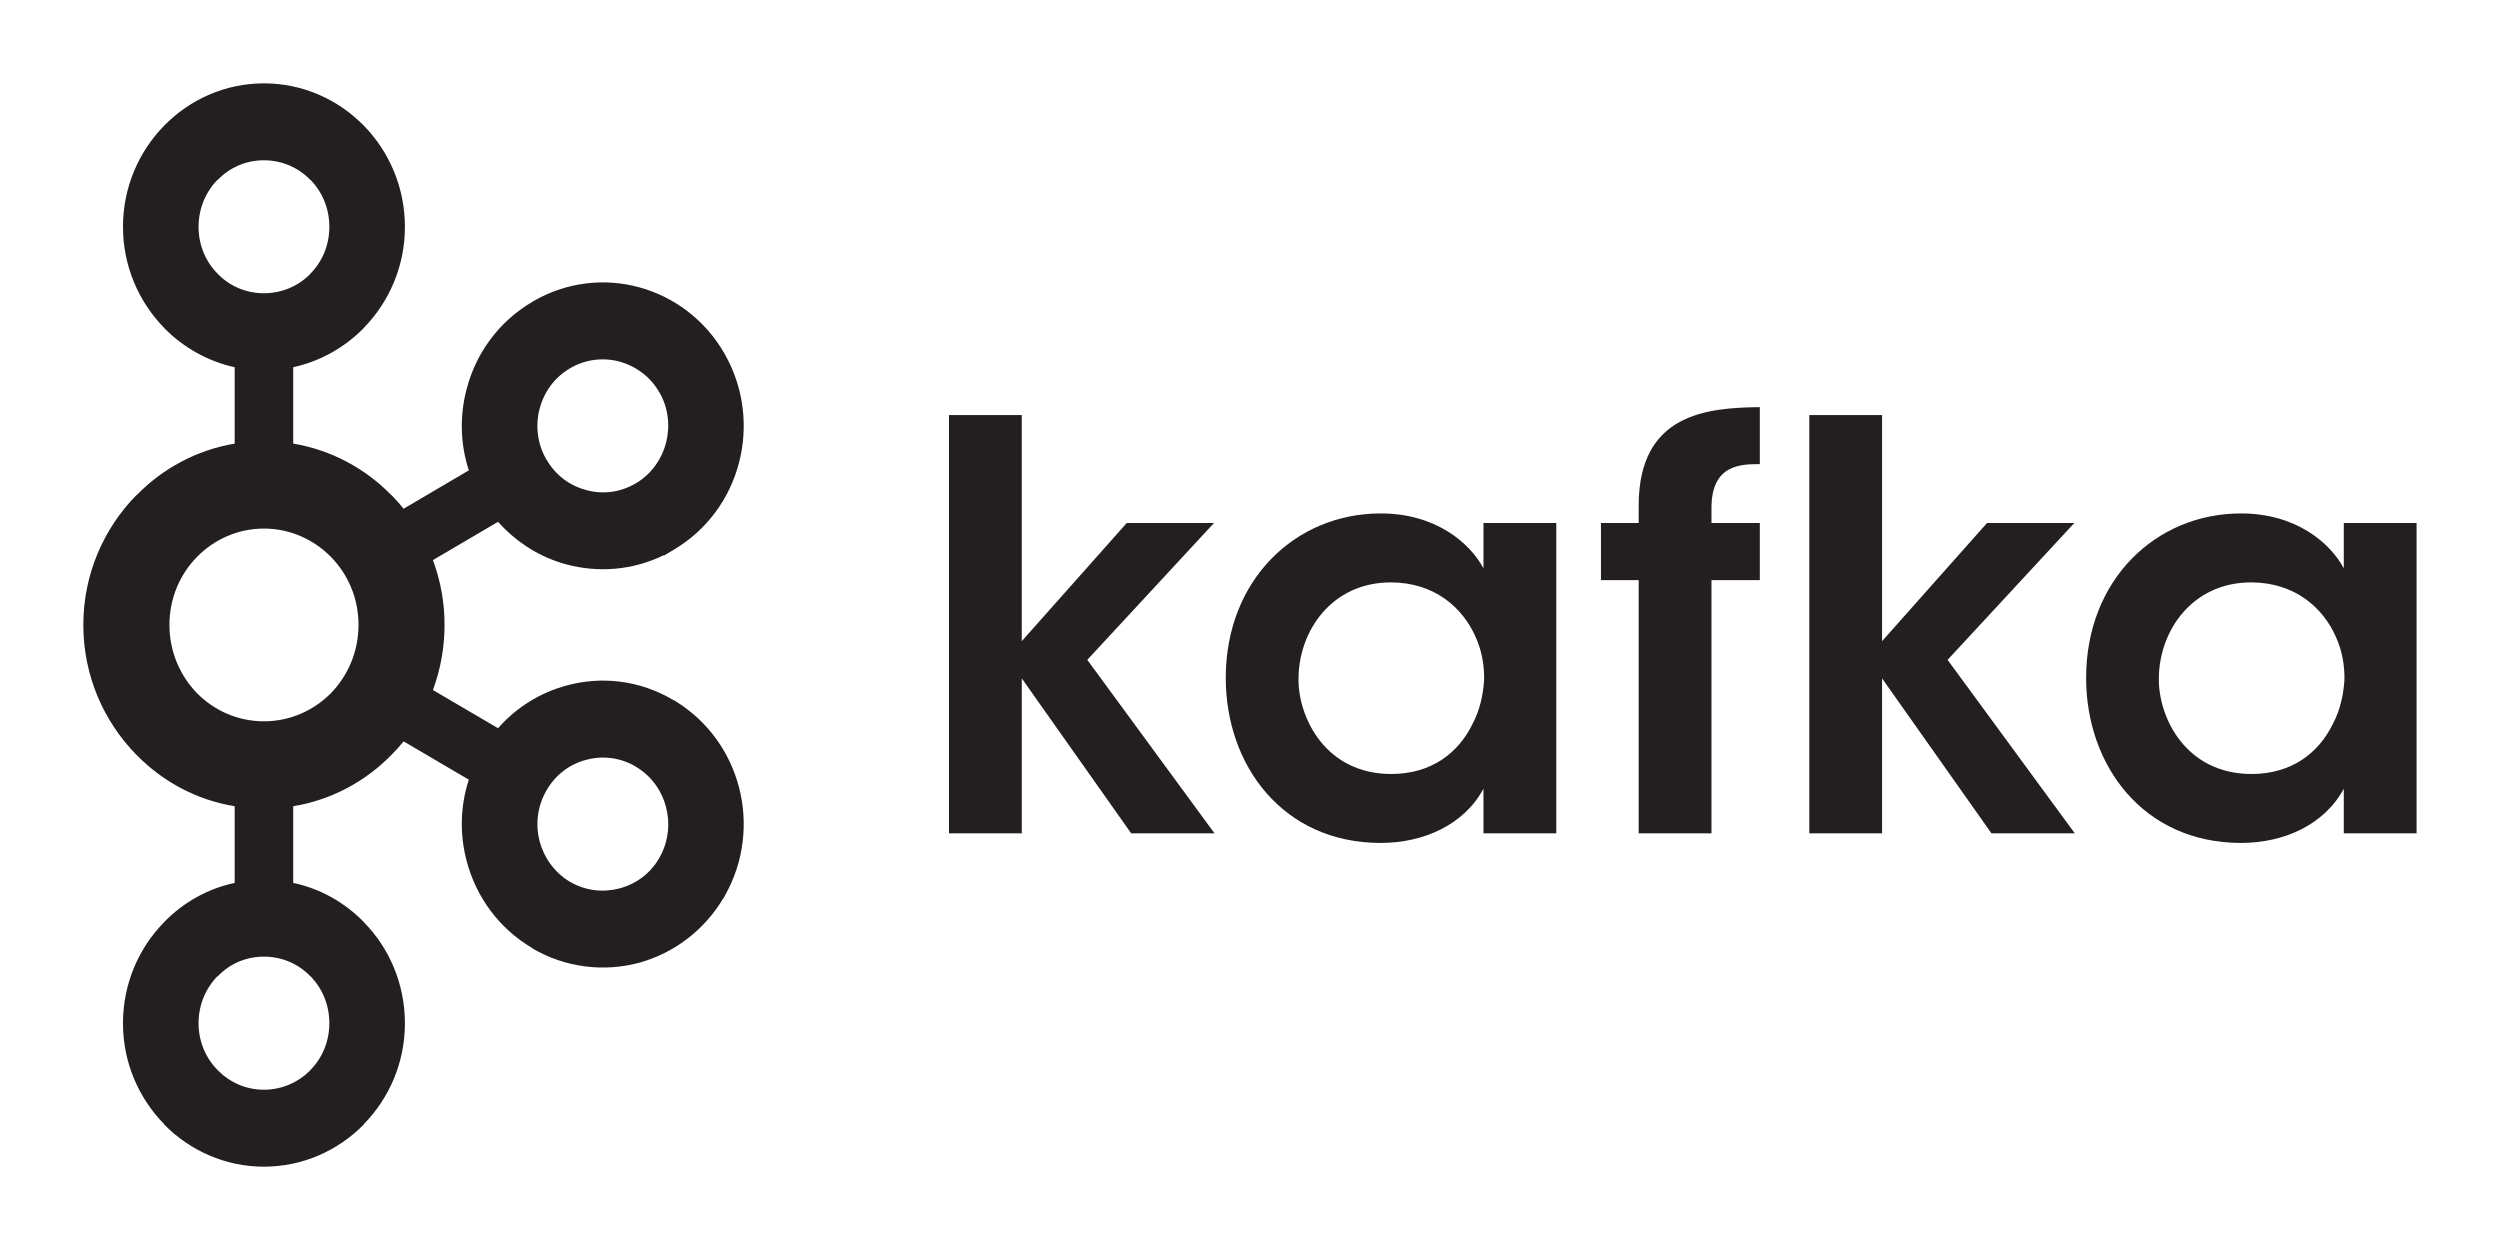
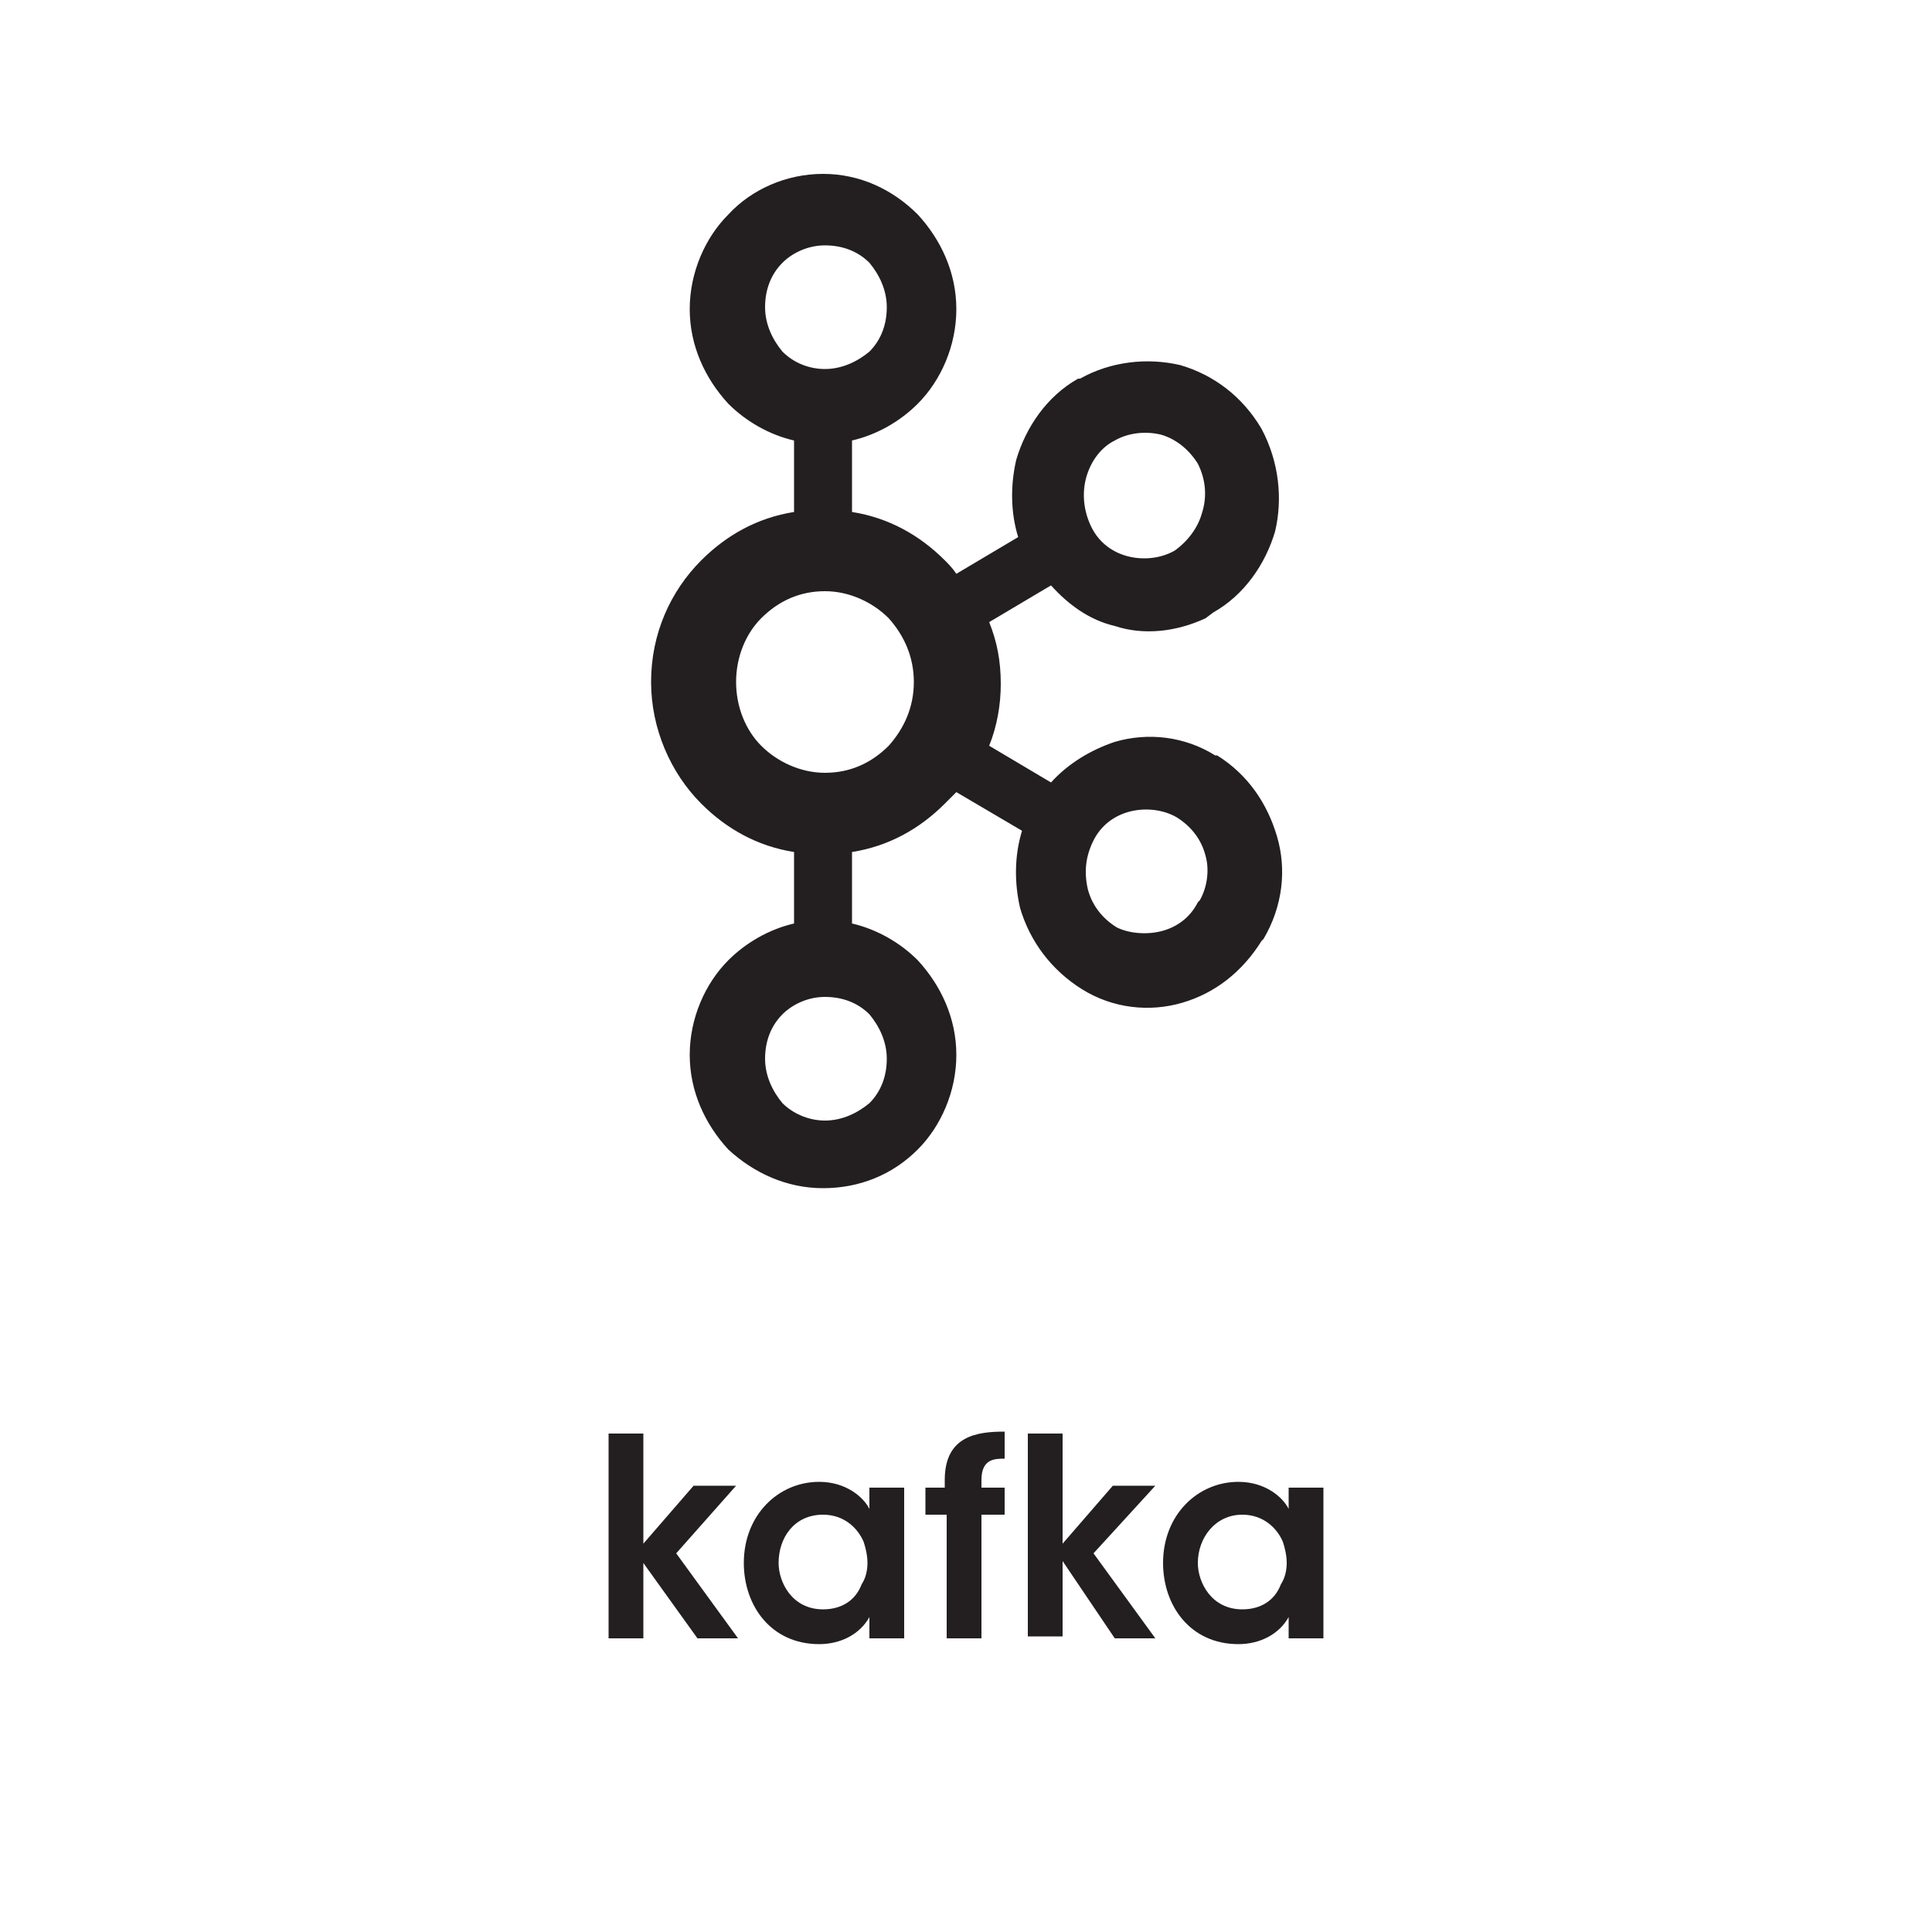
- <svg xmlns="http://www.w3.org/2000/svg" width="120" height="60" viewBox="0 0 120 60" version="1.1" preserveAspectRatio="xMidYMid" id="svg3074">
-   <defs id="defs3082" />
-   <g id="g3175" transform="matrix(1.145833,0,0,1.145834,-8.815396,-4.3756)">
-     <path d="m 20.689,11.348 0,0 c -0.493,-0.504 -1.178,-0.815 -1.941,-0.815 -0.761,0 -1.44,0.31 -1.927,0.815 l -0.013,0 c -0.492,0.5 -0.797,1.199 -0.797,1.97 0,0.776 0.305,1.47 0.797,1.965 l 0.013,0.014 c 0.487,0.5 1.166,0.806 1.927,0.806 0.763,0 1.447,-0.306 1.941,-0.806 l 0.006,-0.014 c 0.494,-0.495 0.795,-1.189 0.795,-1.965 0,-0.772 -0.301,-1.47 -0.795,-1.97 l -0.006,0 z m -1.941,38.12 0,0 c 0.763,0 1.447,-0.316 1.941,-0.811 l 0.006,-0.014 c 0.494,-0.494 0.795,-1.192 0.795,-1.96 0,-0.776 -0.301,-1.471 -0.795,-1.974 l -0.006,0 c -0.493,-0.509 -1.178,-0.816 -1.941,-0.816 -0.761,0 -1.44,0.308 -1.927,0.816 l -0.013,0 c -0.492,0.503 -0.797,1.198 -0.797,1.974 0,0.767 0.305,1.466 0.797,1.96 l 0.013,0.014 c 0.487,0.495 1.166,0.811 1.927,0.811 l 0,0 z m 14.91,-8.437 0,0 c 0.678,-0.181 1.292,-0.624 1.666,-1.294 l 0.051,-0.098 0,0 c 0.333,-0.634 0.394,-1.367 0.216,-2.017 -0.18,-0.695 -0.619,-1.311 -1.276,-1.694 l -0.038,-0.026 c -0.64,-0.358 -1.368,-0.436 -2.037,-0.25 -0.681,0.173 -1.292,0.634 -1.665,1.298 -0.377,0.66 -0.456,1.418 -0.276,2.116 0.187,0.687 0.623,1.307 1.275,1.695 l 0.004,0 c 0.654,0.383 1.393,0.451 2.08,0.271 l 0,0 z m -12.103,-13.884 0,0 c -0.718,-0.729 -1.71,-1.186 -2.807,-1.186 -1.096,0 -2.084,0.457 -2.801,1.186 -0.715,0.728 -1.156,1.733 -1.156,2.849 0,1.116 0.441,2.125 1.156,2.862 0.717,0.725 1.705,1.177 2.801,1.177 1.097,0 2.089,-0.453 2.807,-1.177 0.716,-0.737 1.157,-1.746 1.157,-2.862 0,-1.116 -0.441,-2.121 -1.157,-2.849 l 0,0 z m -1.578,-4.746 0,0 c 1.592,0.267 3.023,1.043 4.116,2.164 l 0.008,0 c 0.174,0.176 0.343,0.37 0.5,0.565 l 2.732,-1.608 c -0.368,-1.129 -0.384,-2.31 -0.089,-3.418 0.389,-1.483 1.334,-2.81 2.751,-3.642 l 0.046,-0.03 c 1.401,-0.807 2.993,-0.974 4.431,-0.578 1.456,0.397 2.769,1.363 3.586,2.802 l 0,0.004 c 0.814,1.431 0.979,3.074 0.591,4.552 -0.387,1.483 -1.336,2.819 -2.751,3.647 l -0.373,0.224 -0.038,0 c -1.309,0.634 -2.748,0.733 -4.07,0.379 -1.085,-0.293 -2.081,-0.91 -2.86,-1.784 l -2.728,1.603 c 0.314,0.845 0.487,1.754 0.487,2.716 0,0.957 -0.173,1.88 -0.487,2.728 l 2.728,1.599 c 0.78,-0.888 1.775,-1.491 2.86,-1.785 1.456,-0.405 3.07,-0.233 4.481,0.604 l 0.091,0.043 0,0.004 c 1.362,0.841 2.277,2.138 2.66,3.604 0.388,1.47 0.223,3.113 -0.591,4.547 l -0.049,0.1 0,0 -0.006,-0.009 c -0.817,1.383 -2.105,2.319 -3.527,2.716 -1.458,0.391 -3.073,0.224 -4.481,-0.6 l 0,-0.011 c -1.416,-0.833 -2.361,-2.164 -2.751,-3.644 -0.295,-1.103 -0.278,-2.284 0.089,-3.413 l -2.732,-1.604 c -0.157,0.194 -0.326,0.38 -0.5,0.556 l -0.008,0.009 c -1.093,1.116 -2.523,1.893 -4.116,2.151 l 0,3.212 c 1.135,0.241 2.151,0.819 2.947,1.629 l 0,0 0.004,0.009 c 1.067,1.081 1.728,2.586 1.728,4.242 0,1.65 -0.661,3.147 -1.728,4.233 l -0.004,0.017 0,0 c -1.075,1.086 -2.549,1.758 -4.176,1.758 -1.618,0 -3.096,-0.673 -4.168,-1.758 l -0.004,0 0,-0.017 c -1.068,-1.086 -1.731,-2.583 -1.731,-4.233 0,-1.655 0.662,-3.161 1.731,-4.242 l 0,-0.009 0.004,0 c 0.795,-0.81 1.813,-1.388 2.944,-1.629 l 0,-3.212 c -1.593,-0.258 -3.02,-1.034 -4.112,-2.151 l -0.011,-0.009 c -1.363,-1.392 -2.217,-3.31 -2.217,-5.435 0,-2.121 0.854,-4.039 2.217,-5.431 l 0.011,0 c 1.092,-1.121 2.519,-1.897 4.112,-2.164 l 0,-3.199 C 16.393,18.952 15.375,18.375 14.58,17.569 l -0.004,0 0,-0.009 c -1.068,-1.091 -1.731,-2.586 -1.731,-4.242 0,-1.647 0.662,-3.155 1.731,-4.242 l 0,0 0.004,-0.004 c 1.072,-1.09 2.55,-1.762 4.168,-1.762 1.627,0 3.101,0.672 4.176,1.762 l 0,0.004 0.004,0 c 1.067,1.086 1.728,2.595 1.728,4.242 0,1.656 -0.661,3.151 -1.728,4.242 l -0.004,0.009 c -0.796,0.806 -1.812,1.384 -2.947,1.633 l 0,3.199 z m 15.347,-2.134 -0.023,-0.035 c -0.377,-0.646 -0.978,-1.077 -1.643,-1.263 -0.687,-0.185 -1.426,-0.108 -2.084,0.276 l 0.004,0 c -0.657,0.379 -1.096,0.999 -1.28,1.694 -0.18,0.69 -0.102,1.452 0.276,2.116 l 0.013,0.017 c 0.378,0.655 0.98,1.095 1.652,1.272 0.675,0.194 1.428,0.112 2.076,-0.272 l 0.035,-0.017 c 0.638,-0.388 1.064,-1 1.241,-1.673 0.181,-0.694 0.109,-1.452 -0.267,-2.116 l 0,0" style="fill:#231f20;fill-opacity:1;fill-rule:nonzero;stroke:none" id="path3139" />
-     <path d="m 47.447,21.207 3.049,0 0,9.47 4.397,-4.949 3.656,0 -5.308,5.733 5.33,7.267 -3.491,0 -4.583,-6.491 0,6.491 -3.049,0 0,-17.522" style="fill:#231f20;fill-opacity:1;fill-rule:nonzero;stroke:none" id="path3141" />
-     <path d="m 62.089,32.285 c 0,1.613 1.14,3.957 3.886,3.957 1.699,0 2.817,-0.901 3.397,-2.082 0.304,-0.573 0.443,-1.186 0.49,-1.823 0.021,-0.617 -0.093,-1.259 -0.351,-1.828 -0.534,-1.228 -1.721,-2.293 -3.559,-2.293 -2.465,0 -3.863,2.034 -3.863,4.048 l 0,0.021 z m 10.798,6.444 -3.05,0 0,-1.87 c -0.812,1.513 -2.511,2.271 -4.304,2.271 -4.096,0 -6.492,-3.246 -6.492,-6.914 0,-4.096 2.908,-6.889 6.492,-6.889 2.327,0 3.746,1.255 4.304,2.298 l 0,-1.897 3.05,0 0,13" style="fill:#231f20;fill-opacity:1;fill-rule:nonzero;stroke:none" id="path3143" />
-     <path d="m 76.339,28.12 -1.58,0 0,-2.392 1.58,0 0,-0.733 c 0,-3.863 2.886,-4.096 5.075,-4.121 l 0,2.388 c -0.77,0 -2.025,0 -2.025,1.828 l 0,0.638 2.025,0 0,2.392 -2.025,0 0,10.608 -3.05,0 0,-10.608" style="fill:#231f20;fill-opacity:1;fill-rule:nonzero;stroke:none" id="path3145" />
-     <path d="m 83.487,21.207 3.048,0 0,9.47 4.397,-4.949 3.656,0 -5.308,5.733 5.329,7.267 -3.491,0 -4.583,-6.491 0,6.491 -3.048,0 0,-17.522" style="fill:#231f20;fill-opacity:1;fill-rule:nonzero;stroke:none" id="path3147" />
-     <path d="m 98.129,32.285 c 0,1.613 1.139,3.957 3.886,3.957 1.697,0 2.815,-0.901 3.396,-2.082 0.305,-0.573 0.445,-1.186 0.491,-1.823 0.021,-0.617 -0.093,-1.259 -0.352,-1.828 -0.534,-1.228 -1.72,-2.293 -3.558,-2.293 -2.466,0 -3.863,2.034 -3.863,4.048 l 0,0.021 z m 10.797,6.444 -3.049,0 0,-1.87 c -0.814,1.513 -2.512,2.271 -4.304,2.271 -4.096,0 -6.49,-3.246 -6.49,-6.914 0,-4.096 2.907,-6.889 6.49,-6.889 2.326,0 3.746,1.255 4.304,2.298 l 0,-1.897 3.049,0 0,13" style="fill:#231f20;fill-opacity:1;fill-rule:nonzero;stroke:none" id="path3149" />
+ <svg xmlns="http://www.w3.org/2000/svg" version="1.1" id="svg3074" x="0px" y="0px" viewBox="0 0 100 100" style="enable-background:new 0 0 100 100;" xml:space="preserve">
+   <style type="text/css">
+ 	.st0{fill:#231F20;}
+ </style>
+   <path id="path3139" class="st0" d="M45,13.6L45,13.6c-0.6-0.6-1.4-0.9-2.3-0.9  c-0.9,0-1.7,0.4-2.2,0.9h0c-0.6,0.6-0.9,1.4-0.9,2.3c0,0.9,0.4,1.7,0.9,2.3l0,0c0.6,0.6,1.4,0.9,2.2,0.9c0.9,0,1.7-0.4,2.3-0.9l0,0  c0.6-0.6,0.9-1.4,0.9-2.3C45.9,15,45.5,14.2,45,13.6C45,13.6,45,13.6,45,13.6z M42.7,58L42.7,58c0.9,0,1.7-0.4,2.3-0.9l0,0  c0.6-0.6,0.9-1.4,0.9-2.3c0-0.9-0.4-1.7-0.9-2.3h0c-0.6-0.6-1.4-0.9-2.3-0.9c-0.9,0-1.7,0.4-2.2,0.9h0c-0.6,0.6-0.9,1.4-0.9,2.3  c0,0.9,0.4,1.7,0.9,2.3l0,0C41,57.6,41.8,58,42.7,58L42.7,58z M60.1,48.2L60.1,48.2c0.8-0.2,1.5-0.7,1.9-1.5l0.1-0.1l0,0  c0.4-0.7,0.5-1.6,0.3-2.3c-0.2-0.8-0.7-1.5-1.5-2l0,0c-0.7-0.4-1.6-0.5-2.4-0.3c-0.8,0.2-1.5,0.7-1.9,1.5c-0.4,0.8-0.5,1.6-0.3,2.5  c0.2,0.8,0.7,1.5,1.5,2h0C58.4,48.3,59.3,48.4,60.1,48.2L60.1,48.2L60.1,48.2z M46,32L46,32c-0.8-0.8-2-1.4-3.3-1.4  c-1.3,0-2.4,0.5-3.3,1.4c-0.8,0.8-1.3,2-1.3,3.3c0,1.3,0.5,2.5,1.3,3.3c0.8,0.8,2,1.4,3.3,1.4c1.3,0,2.4-0.5,3.3-1.4  c0.8-0.9,1.3-2,1.3-3.3C47.3,34,46.8,32.9,46,32C46,32,46,32,46,32z M44.1,26.5L44.1,26.5c1.9,0.3,3.5,1.2,4.8,2.5h0  c0.2,0.2,0.4,0.4,0.6,0.7l3.2-1.9c-0.4-1.3-0.4-2.7-0.1-4c0.5-1.7,1.6-3.3,3.2-4.2l0.1,0c1.6-0.9,3.5-1.1,5.2-0.7  c1.7,0.5,3.2,1.6,4.2,3.3v0c0.9,1.7,1.1,3.6,0.7,5.3c-0.5,1.7-1.6,3.3-3.2,4.2l-0.4,0.3h0c-1.5,0.7-3.2,0.9-4.7,0.4  c-1.3-0.3-2.4-1.1-3.3-2.1l-3.2,1.9c0.4,1,0.6,2,0.6,3.2c0,1.1-0.2,2.2-0.6,3.2l3.2,1.9c0.9-1,2.1-1.7,3.3-2.1  c1.7-0.5,3.6-0.3,5.2,0.7l0.1,0v0c1.6,1,2.6,2.5,3.1,4.2c0.5,1.7,0.3,3.6-0.7,5.3l-0.1,0.1l0,0l0,0c-1,1.6-2.4,2.7-4.1,3.2  c-1.7,0.5-3.6,0.3-5.2-0.7v0c-1.6-1-2.7-2.5-3.2-4.2c-0.3-1.3-0.3-2.7,0.1-4L49.5,41c-0.2,0.2-0.4,0.4-0.6,0.6l0,0  c-1.3,1.3-2.9,2.2-4.8,2.5v3.7c1.3,0.3,2.5,1,3.4,1.9l0,0l0,0c1.2,1.3,2,3,2,4.9c0,1.9-0.8,3.7-2,4.9l0,0l0,0c-1.3,1.3-3,2-4.9,2  c-1.9,0-3.6-0.8-4.9-2h0v0c-1.2-1.3-2-3-2-4.9c0-1.9,0.8-3.7,2-4.9v0h0c0.9-0.9,2.1-1.6,3.4-1.9v-3.7c-1.9-0.3-3.5-1.2-4.8-2.5l0,0  c-1.6-1.6-2.6-3.9-2.6-6.3c0-2.5,1-4.7,2.6-6.3h0c1.3-1.3,2.9-2.2,4.8-2.5v-3.7c-1.3-0.3-2.5-1-3.4-1.9h0v0c-1.2-1.3-2-3-2-4.9  c0-1.9,0.8-3.7,2-4.9l0,0l0,0c1.2-1.3,3-2.1,4.9-2.1c1.9,0,3.6,0.8,4.9,2.1v0h0c1.2,1.3,2,3,2,4.9c0,1.9-0.8,3.7-2,4.9l0,0  c-0.9,0.9-2.1,1.6-3.4,1.9C44.1,22.8,44.1,26.5,44.1,26.5z M62,24L62,24c-0.5-0.8-1.2-1.3-1.9-1.5c-0.8-0.2-1.7-0.1-2.4,0.3h0  c-0.8,0.4-1.3,1.2-1.5,2c-0.2,0.8-0.1,1.7,0.3,2.5l0,0c0.4,0.8,1.1,1.3,1.9,1.5c0.8,0.2,1.7,0.1,2.4-0.3l0,0  c0.7-0.5,1.2-1.2,1.4-1.9C62.5,25.7,62.4,24.8,62,24L62,24" />
+   <g>
+     <path id="path3141" class="st0" d="M31.5,74.2h1.8v5.7l2.6-3h2.2L35,80.4l3.2,4.4h-2.1l-2.8-3.9   v3.9h-1.8V74.2" />
+     <path id="path3143" class="st0" d="M40.3,80.9c0,1,0.7,2.4,2.3,2.4c1,0,1.7-0.5,2-1.3   c0.2-0.3,0.3-0.7,0.3-1.1c0-0.4-0.1-0.8-0.2-1.1c-0.3-0.7-1-1.4-2.1-1.4C41.1,78.4,40.3,79.6,40.3,80.9   C40.3,80.9,40.3,80.9,40.3,80.9z M46.8,84.8H45v-1.1c-0.5,0.9-1.5,1.4-2.6,1.4c-2.5,0-3.9-2-3.9-4.2c0-2.5,1.8-4.2,3.9-4.2   c1.4,0,2.3,0.8,2.6,1.4v-1.1h1.8V84.8" />
+     <path id="path3145" class="st0" d="M48.9,78.4h-1v-1.4h1v-0.4c0-2.3,1.7-2.5,3.1-2.5v1.4   c-0.5,0-1.2,0-1.2,1.1v0.4h1.2v1.4h-1.2v6.4h-1.8V78.4" />
+     <path id="path3147" class="st0" d="M53.2,74.2H55v5.7l2.6-3h2.2l-3.2,3.5l3.2,4.4h-2.1L55,80.8   v3.9h-1.8L53.2,74.2" />
+     <path id="path3149" class="st0" d="M62,80.9c0,1,0.7,2.4,2.3,2.4c1,0,1.7-0.5,2-1.3   c0.2-0.3,0.3-0.7,0.3-1.1c0-0.4-0.1-0.8-0.2-1.1c-0.3-0.7-1-1.4-2.1-1.4C62.9,78.4,62,79.6,62,80.9C62,80.9,62,80.9,62,80.9z    M68.5,84.8h-1.8v-1.1c-0.5,0.9-1.5,1.4-2.6,1.4c-2.5,0-3.9-2-3.9-4.2c0-2.5,1.8-4.2,3.9-4.2c1.4,0,2.3,0.8,2.6,1.4v-1.1h1.8V84.8" />
  </g>
+   <rect y="-112" width="100" height="100" />
</svg>
